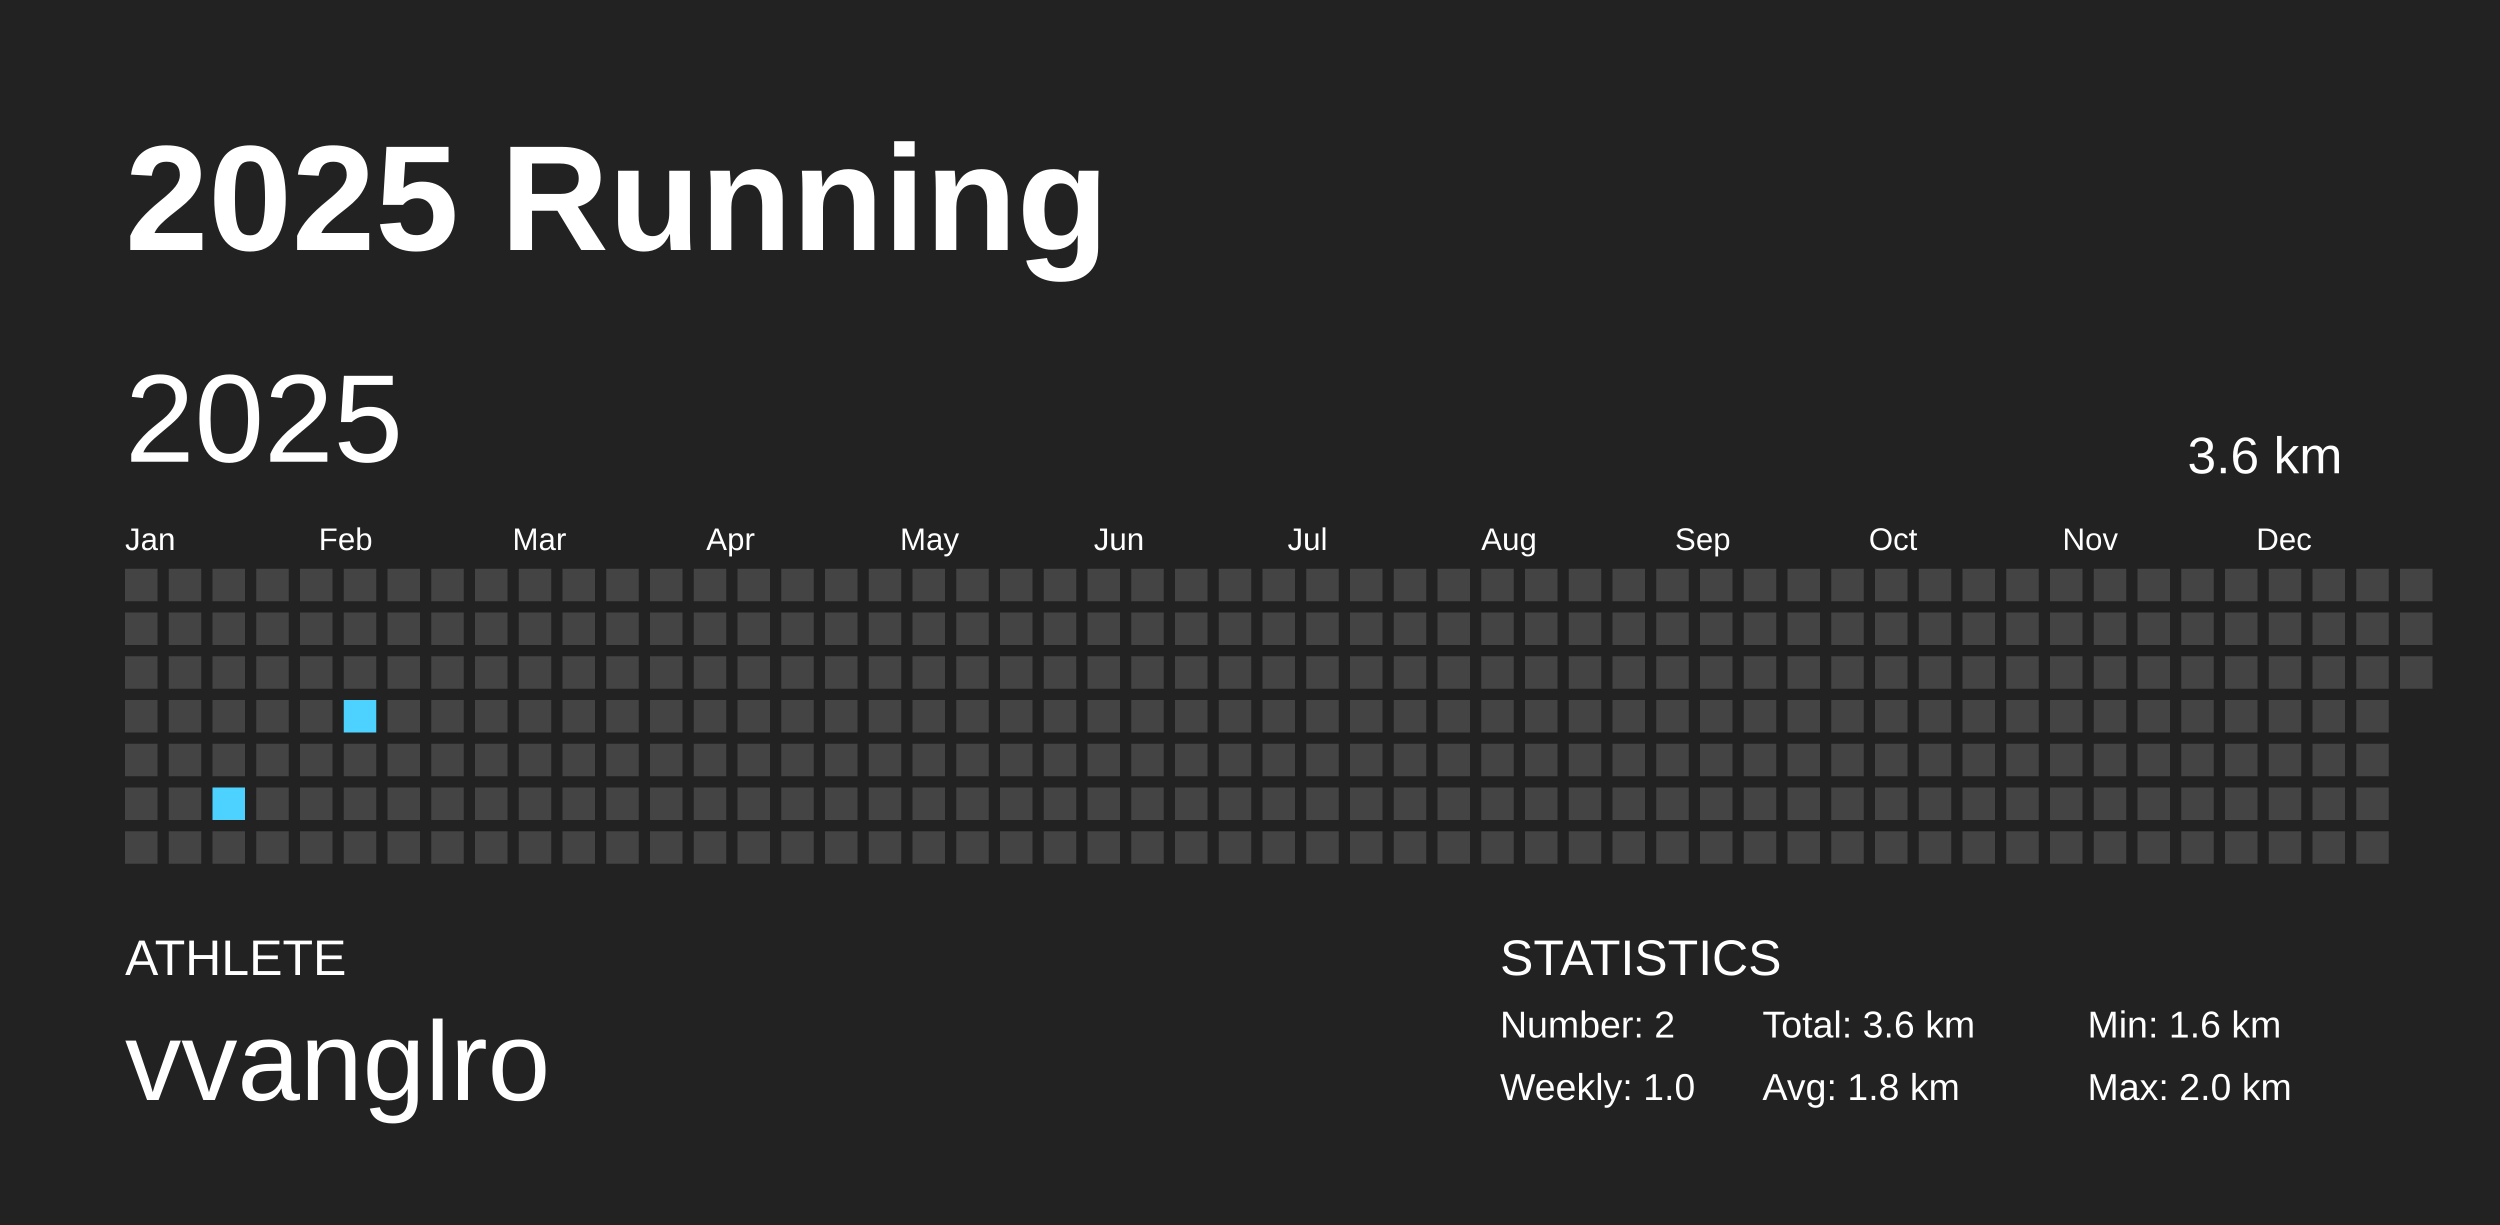
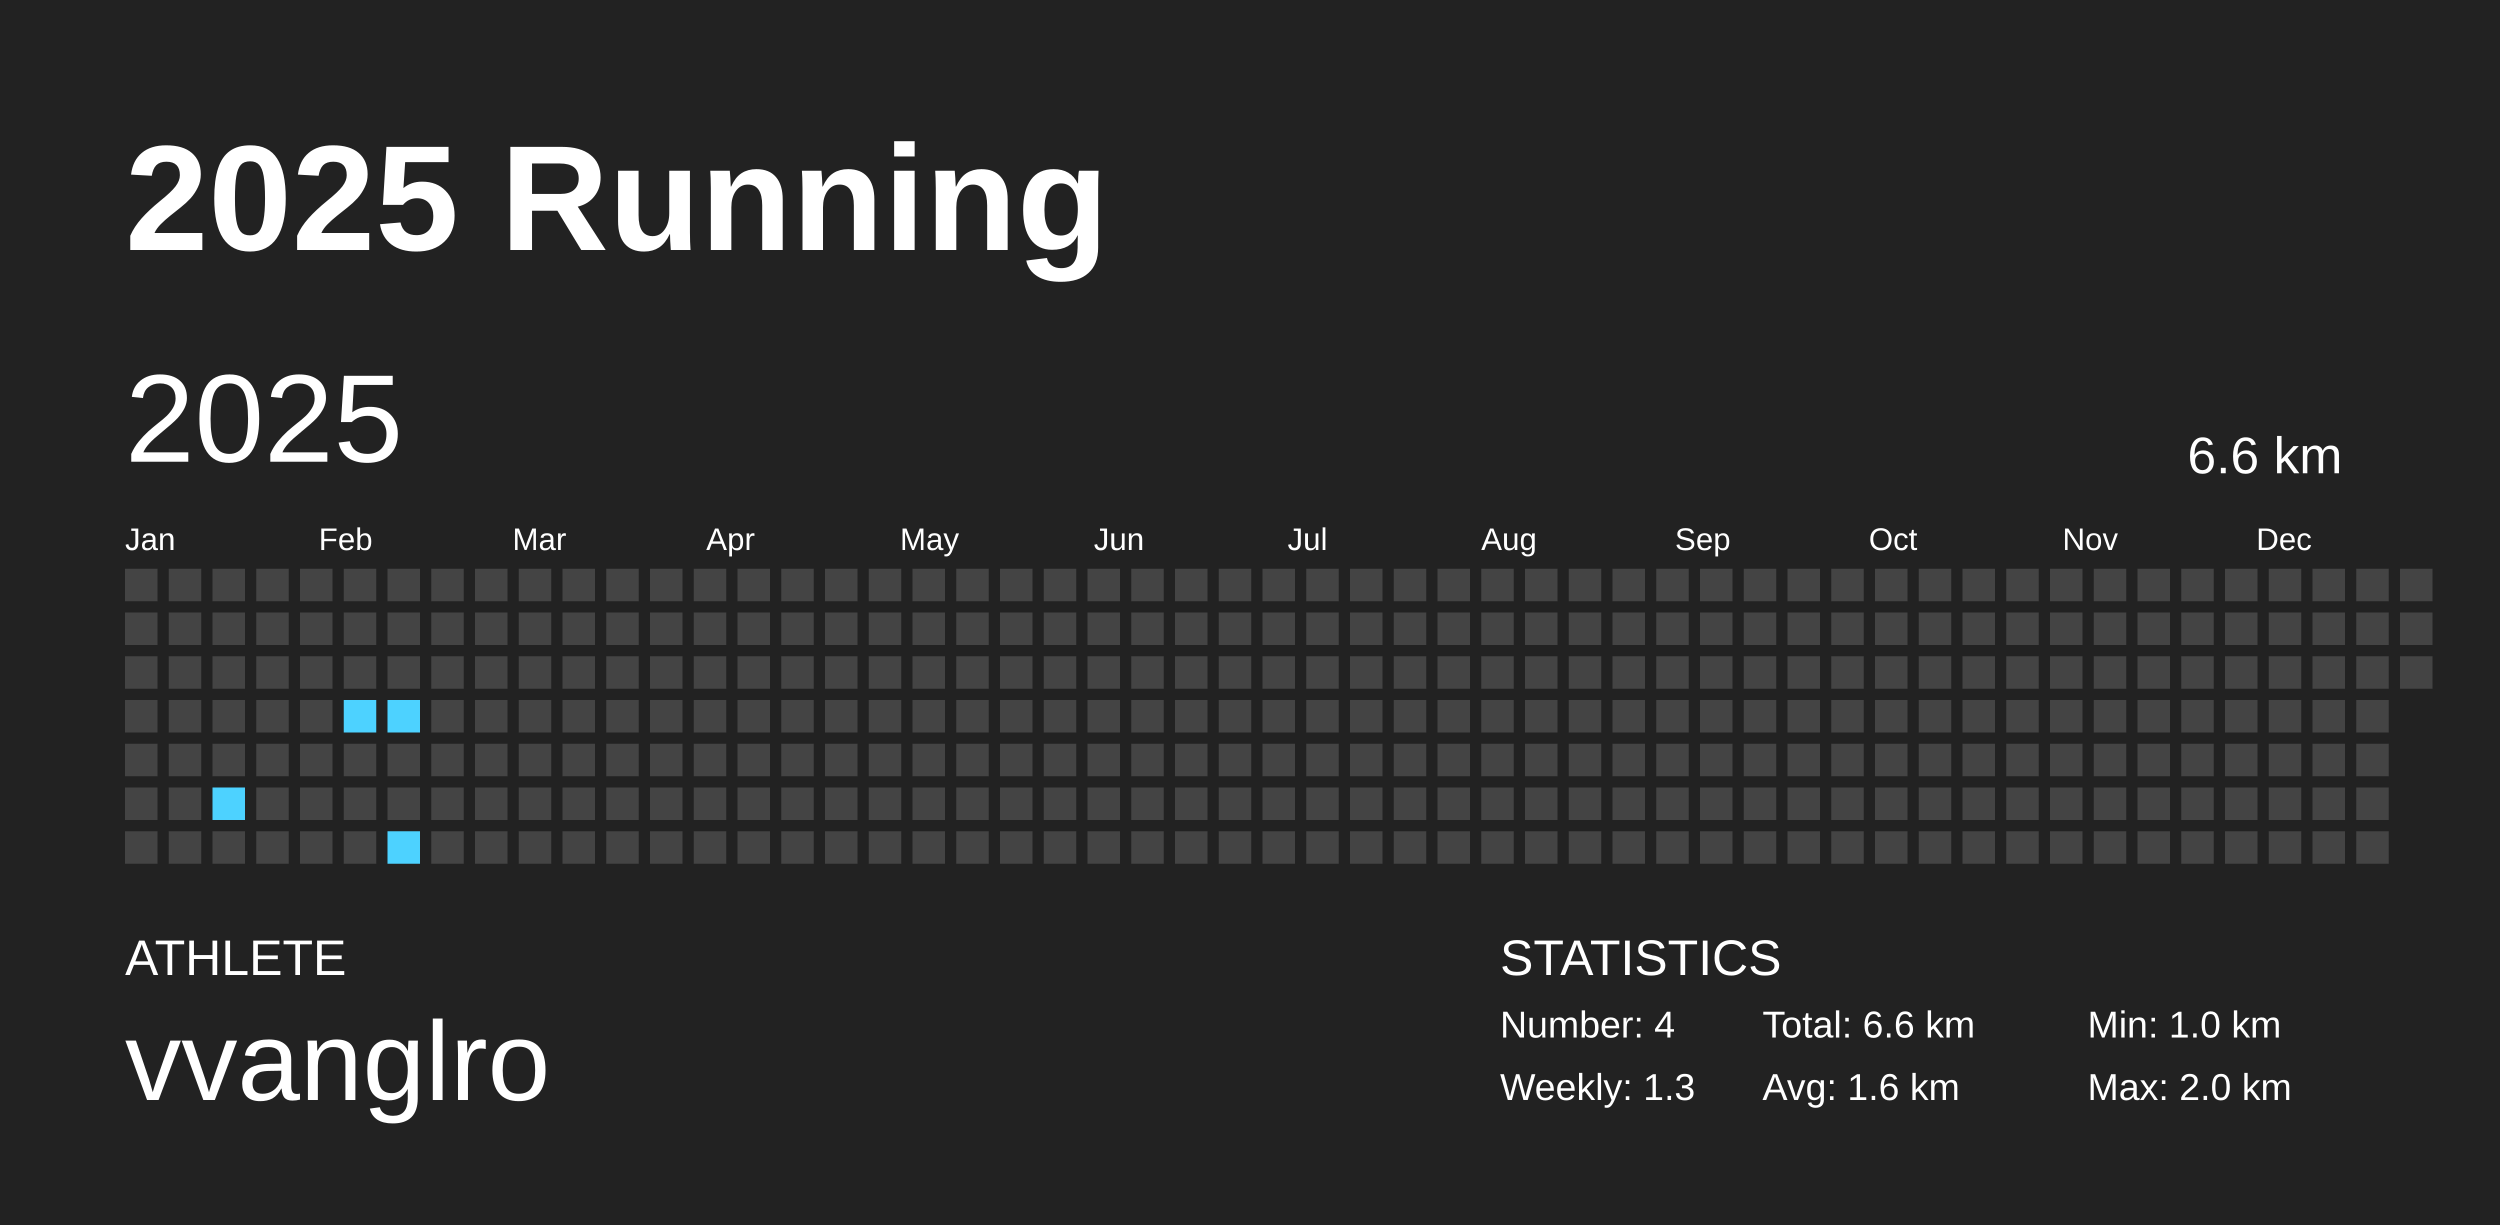
<svg xmlns="http://www.w3.org/2000/svg" baseProfile="full" height="98mm" version="1.1" viewBox="0,0,200,98" width="200mm">
  <defs />
  <rect fill="#222222" height="98" width="200" x="0" y="0" />
  <text fill="#FFFFFF" style="font-size:12px; font-family:Arial; font-weight:bold;" x="10" y="20">2025 Running</text>
  <text fill="#FFFFFF" style="font-size:4px; font-family:Arial" x="10" y="78">ATHLETE</text>
  <text fill="#FFFFFF" style="font-size:9px; font-family:Arial" x="10" y="88">vvanglro</text>
  <text fill="#FFFFFF" style="font-size:4px; font-family:Arial" x="120" y="78">STATISTICS</text>
-   <text fill="#FFFFFF" style="font-size:3px; font-family:Arial" x="120" y="83">Number: 2</text>
-   <text fill="#FFFFFF" style="font-size:3px; font-family:Arial" x="120" y="88">Weekly: 1.0</text>
-   <text fill="#FFFFFF" style="font-size:3px; font-family:Arial" x="141" y="83">Total: 3.6 km</text>
-   <text fill="#FFFFFF" style="font-size:3px; font-family:Arial" x="141" y="88">Avg: 1.8 km</text>
-   <text fill="#FFFFFF" style="font-size:3px; font-family:Arial" x="167" y="83">Min: 1.6 km</text>
+   <text fill="#FFFFFF" style="font-size:3px; font-family:Arial" x="120" y="83">Number: 4</text>
+   <text fill="#FFFFFF" style="font-size:3px; font-family:Arial" x="120" y="88">Weekly: 1.3</text>
+   <text fill="#FFFFFF" style="font-size:3px; font-family:Arial" x="141" y="83">Total: 6.6 km</text>
+   <text fill="#FFFFFF" style="font-size:3px; font-family:Arial" x="141" y="88">Avg: 1.6 km</text>
+   <text fill="#FFFFFF" style="font-size:3px; font-family:Arial" x="167" y="83">Min: 1.0 km</text>
  <text fill="#FFFFFF" style="font-size:3px; font-family:Arial" x="167" y="88">Max: 2.0 km</text>
  <text dominant-baseline="hanging" fill="#FFFFFF" style="font-size:10.0px; font-family:Arial;" x="10" y="30">2025</text>
-   <text dominant-baseline="hanging" fill="#FFFFFF" style="font-size:4.125px; font-family:Arial;" x="175" y="35">3.6 km</text>
+   <text dominant-baseline="hanging" fill="#FFFFFF" style="font-size:4.125px; font-family:Arial;" x="175" y="35">6.6 km</text>
  <text fill="#FFFFFF" style="font-size:2.5px; font-family:Arial" x="10.0" y="44">Jan</text>
  <text fill="#FFFFFF" style="font-size:2.5px; font-family:Arial" x="25.5" y="44">Feb</text>
  <text fill="#FFFFFF" style="font-size:2.5px; font-family:Arial" x="41.0" y="44">Mar</text>
  <text fill="#FFFFFF" style="font-size:2.5px; font-family:Arial" x="56.5" y="44">Apr</text>
  <text fill="#FFFFFF" style="font-size:2.5px; font-family:Arial" x="72.0" y="44">May</text>
  <text fill="#FFFFFF" style="font-size:2.5px; font-family:Arial" x="87.5" y="44">Jun</text>
  <text fill="#FFFFFF" style="font-size:2.5px; font-family:Arial" x="103.0" y="44">Jul</text>
  <text fill="#FFFFFF" style="font-size:2.5px; font-family:Arial" x="118.5" y="44">Aug</text>
  <text fill="#FFFFFF" style="font-size:2.5px; font-family:Arial" x="134.0" y="44">Sep</text>
  <text fill="#FFFFFF" style="font-size:2.5px; font-family:Arial" x="149.5" y="44">Oct</text>
  <text fill="#FFFFFF" style="font-size:2.5px; font-family:Arial" x="165.0" y="44">Nov</text>
  <text fill="#FFFFFF" style="font-size:2.5px; font-family:Arial" x="180.5" y="44">Dec</text>
  <rect fill="#444444" height="2.6" width="2.6" x="10.0" y="45.5" />
  <rect fill="#444444" height="2.6" width="2.6" x="10.0" y="49.0" />
  <rect fill="#444444" height="2.6" width="2.6" x="10.0" y="52.5" />
  <rect fill="#444444" height="2.6" width="2.6" x="10.0" y="56.0" />
  <rect fill="#444444" height="2.6" width="2.6" x="10.0" y="59.5" />
  <rect fill="#444444" height="2.6" width="2.6" x="10.0" y="63.0" />
  <rect fill="#444444" height="2.6" width="2.6" x="10.0" y="66.5" />
  <rect fill="#444444" height="2.6" width="2.6" x="13.5" y="45.5" />
  <rect fill="#444444" height="2.6" width="2.6" x="13.5" y="49.0" />
  <rect fill="#444444" height="2.6" width="2.6" x="13.5" y="52.5" />
  <rect fill="#444444" height="2.6" width="2.6" x="13.5" y="56.0" />
  <rect fill="#444444" height="2.6" width="2.6" x="13.5" y="59.5" />
  <rect fill="#444444" height="2.6" width="2.6" x="13.5" y="63.0" />
  <rect fill="#444444" height="2.6" width="2.6" x="13.5" y="66.5" />
  <rect fill="#444444" height="2.6" width="2.6" x="17.0" y="45.5" />
  <rect fill="#444444" height="2.6" width="2.6" x="17.0" y="49.0" />
  <rect fill="#444444" height="2.6" width="2.6" x="17.0" y="52.5" />
  <rect fill="#444444" height="2.6" width="2.6" x="17.0" y="56.0" />
  <rect fill="#444444" height="2.6" width="2.6" x="17.0" y="59.5" />
  <rect fill="#4dd2ff" height="2.6" width="2.6" x="17.0" y="63.0" />
  <rect fill="#444444" height="2.6" width="2.6" x="17.0" y="66.5" />
  <rect fill="#444444" height="2.6" width="2.6" x="20.5" y="45.5" />
  <rect fill="#444444" height="2.6" width="2.6" x="20.5" y="49.0" />
  <rect fill="#444444" height="2.6" width="2.6" x="20.5" y="52.5" />
  <rect fill="#444444" height="2.6" width="2.6" x="20.5" y="56.0" />
  <rect fill="#444444" height="2.6" width="2.6" x="20.5" y="59.5" />
  <rect fill="#444444" height="2.6" width="2.6" x="20.5" y="63.0" />
  <rect fill="#444444" height="2.6" width="2.6" x="20.5" y="66.5" />
  <rect fill="#444444" height="2.6" width="2.6" x="24.0" y="45.5" />
  <rect fill="#444444" height="2.6" width="2.6" x="24.0" y="49.0" />
  <rect fill="#444444" height="2.6" width="2.6" x="24.0" y="52.5" />
  <rect fill="#444444" height="2.6" width="2.6" x="24.0" y="56.0" />
  <rect fill="#444444" height="2.6" width="2.6" x="24.0" y="59.5" />
  <rect fill="#444444" height="2.6" width="2.6" x="24.0" y="63.0" />
  <rect fill="#444444" height="2.6" width="2.6" x="24.0" y="66.5" />
  <rect fill="#444444" height="2.6" width="2.6" x="27.5" y="45.5" />
  <rect fill="#444444" height="2.6" width="2.6" x="27.5" y="49.0" />
  <rect fill="#444444" height="2.6" width="2.6" x="27.5" y="52.5" />
  <rect fill="#4dd2ff" height="2.6" width="2.6" x="27.5" y="56.0" />
  <rect fill="#444444" height="2.6" width="2.6" x="27.5" y="59.5" />
  <rect fill="#444444" height="2.6" width="2.6" x="27.5" y="63.0" />
  <rect fill="#444444" height="2.6" width="2.6" x="27.5" y="66.5" />
  <rect fill="#444444" height="2.6" width="2.6" x="31.0" y="45.5" />
  <rect fill="#444444" height="2.6" width="2.6" x="31.0" y="49.0" />
  <rect fill="#444444" height="2.6" width="2.6" x="31.0" y="52.5" />
-   <rect fill="#444444" height="2.6" width="2.6" x="31.0" y="56.0" />
+   <rect fill="#4dd2ff" height="2.6" width="2.6" x="31.0" y="56.0" />
  <rect fill="#444444" height="2.6" width="2.6" x="31.0" y="59.5" />
  <rect fill="#444444" height="2.6" width="2.6" x="31.0" y="63.0" />
-   <rect fill="#444444" height="2.6" width="2.6" x="31.0" y="66.5" />
+   <rect fill="#4dd2ff" height="2.6" width="2.6" x="31.0" y="66.5" />
  <rect fill="#444444" height="2.6" width="2.6" x="34.5" y="45.5" />
  <rect fill="#444444" height="2.6" width="2.6" x="34.5" y="49.0" />
  <rect fill="#444444" height="2.6" width="2.6" x="34.5" y="52.5" />
  <rect fill="#444444" height="2.6" width="2.6" x="34.5" y="56.0" />
  <rect fill="#444444" height="2.6" width="2.6" x="34.5" y="59.5" />
  <rect fill="#444444" height="2.6" width="2.6" x="34.5" y="63.0" />
  <rect fill="#444444" height="2.6" width="2.6" x="34.5" y="66.5" />
  <rect fill="#444444" height="2.6" width="2.6" x="38.0" y="45.5" />
  <rect fill="#444444" height="2.6" width="2.6" x="38.0" y="49.0" />
  <rect fill="#444444" height="2.6" width="2.6" x="38.0" y="52.5" />
  <rect fill="#444444" height="2.6" width="2.6" x="38.0" y="56.0" />
  <rect fill="#444444" height="2.6" width="2.6" x="38.0" y="59.5" />
  <rect fill="#444444" height="2.6" width="2.6" x="38.0" y="63.0" />
  <rect fill="#444444" height="2.6" width="2.6" x="38.0" y="66.5" />
  <rect fill="#444444" height="2.6" width="2.6" x="41.5" y="45.5" />
  <rect fill="#444444" height="2.6" width="2.6" x="41.5" y="49.0" />
  <rect fill="#444444" height="2.6" width="2.6" x="41.5" y="52.5" />
  <rect fill="#444444" height="2.6" width="2.6" x="41.5" y="56.0" />
  <rect fill="#444444" height="2.6" width="2.6" x="41.5" y="59.5" />
  <rect fill="#444444" height="2.6" width="2.6" x="41.5" y="63.0" />
  <rect fill="#444444" height="2.6" width="2.6" x="41.5" y="66.5" />
  <rect fill="#444444" height="2.6" width="2.6" x="45.0" y="45.5" />
  <rect fill="#444444" height="2.6" width="2.6" x="45.0" y="49.0" />
  <rect fill="#444444" height="2.6" width="2.6" x="45.0" y="52.5" />
  <rect fill="#444444" height="2.6" width="2.6" x="45.0" y="56.0" />
  <rect fill="#444444" height="2.6" width="2.6" x="45.0" y="59.5" />
  <rect fill="#444444" height="2.6" width="2.6" x="45.0" y="63.0" />
  <rect fill="#444444" height="2.6" width="2.6" x="45.0" y="66.5" />
  <rect fill="#444444" height="2.6" width="2.6" x="48.5" y="45.5" />
  <rect fill="#444444" height="2.6" width="2.6" x="48.5" y="49.0" />
  <rect fill="#444444" height="2.6" width="2.6" x="48.5" y="52.5" />
  <rect fill="#444444" height="2.6" width="2.6" x="48.5" y="56.0" />
  <rect fill="#444444" height="2.6" width="2.6" x="48.5" y="59.5" />
  <rect fill="#444444" height="2.6" width="2.6" x="48.5" y="63.0" />
  <rect fill="#444444" height="2.6" width="2.6" x="48.5" y="66.5" />
  <rect fill="#444444" height="2.6" width="2.6" x="52.0" y="45.5" />
  <rect fill="#444444" height="2.6" width="2.6" x="52.0" y="49.0" />
  <rect fill="#444444" height="2.6" width="2.6" x="52.0" y="52.5" />
  <rect fill="#444444" height="2.6" width="2.6" x="52.0" y="56.0" />
  <rect fill="#444444" height="2.6" width="2.6" x="52.0" y="59.5" />
  <rect fill="#444444" height="2.6" width="2.6" x="52.0" y="63.0" />
  <rect fill="#444444" height="2.6" width="2.6" x="52.0" y="66.5" />
  <rect fill="#444444" height="2.6" width="2.6" x="55.5" y="45.5" />
  <rect fill="#444444" height="2.6" width="2.6" x="55.5" y="49.0" />
  <rect fill="#444444" height="2.6" width="2.6" x="55.5" y="52.5" />
  <rect fill="#444444" height="2.6" width="2.6" x="55.5" y="56.0" />
  <rect fill="#444444" height="2.6" width="2.6" x="55.5" y="59.5" />
  <rect fill="#444444" height="2.6" width="2.6" x="55.5" y="63.0" />
  <rect fill="#444444" height="2.6" width="2.6" x="55.5" y="66.5" />
  <rect fill="#444444" height="2.6" width="2.6" x="59.0" y="45.5" />
  <rect fill="#444444" height="2.6" width="2.6" x="59.0" y="49.0" />
  <rect fill="#444444" height="2.6" width="2.6" x="59.0" y="52.5" />
  <rect fill="#444444" height="2.6" width="2.6" x="59.0" y="56.0" />
  <rect fill="#444444" height="2.6" width="2.6" x="59.0" y="59.5" />
  <rect fill="#444444" height="2.6" width="2.6" x="59.0" y="63.0" />
  <rect fill="#444444" height="2.6" width="2.6" x="59.0" y="66.5" />
  <rect fill="#444444" height="2.6" width="2.6" x="62.5" y="45.5" />
  <rect fill="#444444" height="2.6" width="2.6" x="62.5" y="49.0" />
  <rect fill="#444444" height="2.6" width="2.6" x="62.5" y="52.5" />
  <rect fill="#444444" height="2.6" width="2.6" x="62.5" y="56.0" />
  <rect fill="#444444" height="2.6" width="2.6" x="62.5" y="59.5" />
  <rect fill="#444444" height="2.6" width="2.6" x="62.5" y="63.0" />
  <rect fill="#444444" height="2.6" width="2.6" x="62.5" y="66.5" />
  <rect fill="#444444" height="2.6" width="2.6" x="66.0" y="45.5" />
  <rect fill="#444444" height="2.6" width="2.6" x="66.0" y="49.0" />
  <rect fill="#444444" height="2.6" width="2.6" x="66.0" y="52.5" />
  <rect fill="#444444" height="2.6" width="2.6" x="66.0" y="56.0" />
  <rect fill="#444444" height="2.6" width="2.6" x="66.0" y="59.5" />
  <rect fill="#444444" height="2.6" width="2.6" x="66.0" y="63.0" />
  <rect fill="#444444" height="2.6" width="2.6" x="66.0" y="66.5" />
  <rect fill="#444444" height="2.6" width="2.6" x="69.5" y="45.5" />
  <rect fill="#444444" height="2.6" width="2.6" x="69.5" y="49.0" />
  <rect fill="#444444" height="2.6" width="2.6" x="69.5" y="52.5" />
  <rect fill="#444444" height="2.6" width="2.6" x="69.5" y="56.0" />
  <rect fill="#444444" height="2.6" width="2.6" x="69.5" y="59.5" />
  <rect fill="#444444" height="2.6" width="2.6" x="69.5" y="63.0" />
  <rect fill="#444444" height="2.6" width="2.6" x="69.5" y="66.5" />
  <rect fill="#444444" height="2.6" width="2.6" x="73.0" y="45.5" />
  <rect fill="#444444" height="2.6" width="2.6" x="73.0" y="49.0" />
  <rect fill="#444444" height="2.6" width="2.6" x="73.0" y="52.5" />
  <rect fill="#444444" height="2.6" width="2.6" x="73.0" y="56.0" />
  <rect fill="#444444" height="2.6" width="2.6" x="73.0" y="59.5" />
  <rect fill="#444444" height="2.6" width="2.6" x="73.0" y="63.0" />
  <rect fill="#444444" height="2.6" width="2.6" x="73.0" y="66.5" />
  <rect fill="#444444" height="2.6" width="2.6" x="76.5" y="45.5" />
  <rect fill="#444444" height="2.6" width="2.6" x="76.5" y="49.0" />
  <rect fill="#444444" height="2.6" width="2.6" x="76.5" y="52.5" />
  <rect fill="#444444" height="2.6" width="2.6" x="76.5" y="56.0" />
  <rect fill="#444444" height="2.6" width="2.6" x="76.5" y="59.5" />
  <rect fill="#444444" height="2.6" width="2.6" x="76.5" y="63.0" />
  <rect fill="#444444" height="2.6" width="2.6" x="76.5" y="66.5" />
  <rect fill="#444444" height="2.6" width="2.6" x="80.0" y="45.5" />
  <rect fill="#444444" height="2.6" width="2.6" x="80.0" y="49.0" />
  <rect fill="#444444" height="2.6" width="2.6" x="80.0" y="52.5" />
  <rect fill="#444444" height="2.6" width="2.6" x="80.0" y="56.0" />
  <rect fill="#444444" height="2.6" width="2.6" x="80.0" y="59.5" />
  <rect fill="#444444" height="2.6" width="2.6" x="80.0" y="63.0" />
  <rect fill="#444444" height="2.6" width="2.6" x="80.0" y="66.5" />
  <rect fill="#444444" height="2.6" width="2.6" x="83.5" y="45.5" />
  <rect fill="#444444" height="2.6" width="2.6" x="83.5" y="49.0" />
  <rect fill="#444444" height="2.6" width="2.6" x="83.5" y="52.5" />
  <rect fill="#444444" height="2.6" width="2.6" x="83.5" y="56.0" />
  <rect fill="#444444" height="2.6" width="2.6" x="83.5" y="59.5" />
  <rect fill="#444444" height="2.6" width="2.6" x="83.5" y="63.0" />
  <rect fill="#444444" height="2.6" width="2.6" x="83.5" y="66.5" />
  <rect fill="#444444" height="2.6" width="2.6" x="87.0" y="45.5" />
  <rect fill="#444444" height="2.6" width="2.6" x="87.0" y="49.0" />
  <rect fill="#444444" height="2.6" width="2.6" x="87.0" y="52.5" />
  <rect fill="#444444" height="2.6" width="2.6" x="87.0" y="56.0" />
  <rect fill="#444444" height="2.6" width="2.6" x="87.0" y="59.5" />
  <rect fill="#444444" height="2.6" width="2.6" x="87.0" y="63.0" />
  <rect fill="#444444" height="2.6" width="2.6" x="87.0" y="66.5" />
  <rect fill="#444444" height="2.6" width="2.6" x="90.5" y="45.5" />
  <rect fill="#444444" height="2.6" width="2.6" x="90.5" y="49.0" />
  <rect fill="#444444" height="2.6" width="2.6" x="90.5" y="52.5" />
  <rect fill="#444444" height="2.6" width="2.6" x="90.5" y="56.0" />
  <rect fill="#444444" height="2.6" width="2.6" x="90.5" y="59.5" />
  <rect fill="#444444" height="2.6" width="2.6" x="90.5" y="63.0" />
  <rect fill="#444444" height="2.6" width="2.6" x="90.5" y="66.5" />
  <rect fill="#444444" height="2.6" width="2.6" x="94.0" y="45.5" />
  <rect fill="#444444" height="2.6" width="2.6" x="94.0" y="49.0" />
  <rect fill="#444444" height="2.6" width="2.6" x="94.0" y="52.5" />
  <rect fill="#444444" height="2.6" width="2.6" x="94.0" y="56.0" />
  <rect fill="#444444" height="2.6" width="2.6" x="94.0" y="59.5" />
  <rect fill="#444444" height="2.6" width="2.6" x="94.0" y="63.0" />
  <rect fill="#444444" height="2.6" width="2.6" x="94.0" y="66.5" />
  <rect fill="#444444" height="2.6" width="2.6" x="97.5" y="45.5" />
  <rect fill="#444444" height="2.6" width="2.6" x="97.5" y="49.0" />
  <rect fill="#444444" height="2.6" width="2.6" x="97.5" y="52.5" />
  <rect fill="#444444" height="2.6" width="2.6" x="97.5" y="56.0" />
  <rect fill="#444444" height="2.6" width="2.6" x="97.5" y="59.5" />
  <rect fill="#444444" height="2.6" width="2.6" x="97.5" y="63.0" />
  <rect fill="#444444" height="2.6" width="2.6" x="97.5" y="66.5" />
  <rect fill="#444444" height="2.6" width="2.6" x="101.0" y="45.5" />
  <rect fill="#444444" height="2.6" width="2.6" x="101.0" y="49.0" />
  <rect fill="#444444" height="2.6" width="2.6" x="101.0" y="52.5" />
  <rect fill="#444444" height="2.6" width="2.6" x="101.0" y="56.0" />
  <rect fill="#444444" height="2.6" width="2.6" x="101.0" y="59.5" />
  <rect fill="#444444" height="2.6" width="2.6" x="101.0" y="63.0" />
  <rect fill="#444444" height="2.6" width="2.6" x="101.0" y="66.5" />
  <rect fill="#444444" height="2.6" width="2.6" x="104.5" y="45.5" />
  <rect fill="#444444" height="2.6" width="2.6" x="104.5" y="49.0" />
  <rect fill="#444444" height="2.6" width="2.6" x="104.5" y="52.5" />
  <rect fill="#444444" height="2.6" width="2.6" x="104.5" y="56.0" />
  <rect fill="#444444" height="2.6" width="2.6" x="104.5" y="59.5" />
  <rect fill="#444444" height="2.6" width="2.6" x="104.5" y="63.0" />
  <rect fill="#444444" height="2.6" width="2.6" x="104.5" y="66.5" />
  <rect fill="#444444" height="2.6" width="2.6" x="108.0" y="45.5" />
  <rect fill="#444444" height="2.6" width="2.6" x="108.0" y="49.0" />
  <rect fill="#444444" height="2.6" width="2.6" x="108.0" y="52.5" />
  <rect fill="#444444" height="2.6" width="2.6" x="108.0" y="56.0" />
  <rect fill="#444444" height="2.6" width="2.6" x="108.0" y="59.5" />
  <rect fill="#444444" height="2.6" width="2.6" x="108.0" y="63.0" />
  <rect fill="#444444" height="2.6" width="2.6" x="108.0" y="66.5" />
  <rect fill="#444444" height="2.6" width="2.6" x="111.5" y="45.5" />
  <rect fill="#444444" height="2.6" width="2.6" x="111.5" y="49.0" />
  <rect fill="#444444" height="2.6" width="2.6" x="111.5" y="52.5" />
  <rect fill="#444444" height="2.6" width="2.6" x="111.5" y="56.0" />
  <rect fill="#444444" height="2.6" width="2.6" x="111.5" y="59.5" />
  <rect fill="#444444" height="2.6" width="2.6" x="111.5" y="63.0" />
  <rect fill="#444444" height="2.6" width="2.6" x="111.5" y="66.5" />
  <rect fill="#444444" height="2.6" width="2.6" x="115.0" y="45.5" />
  <rect fill="#444444" height="2.6" width="2.6" x="115.0" y="49.0" />
  <rect fill="#444444" height="2.6" width="2.6" x="115.0" y="52.5" />
  <rect fill="#444444" height="2.6" width="2.6" x="115.0" y="56.0" />
  <rect fill="#444444" height="2.6" width="2.6" x="115.0" y="59.5" />
  <rect fill="#444444" height="2.6" width="2.6" x="115.0" y="63.0" />
  <rect fill="#444444" height="2.6" width="2.6" x="115.0" y="66.5" />
  <rect fill="#444444" height="2.6" width="2.6" x="118.5" y="45.5" />
  <rect fill="#444444" height="2.6" width="2.6" x="118.5" y="49.0" />
  <rect fill="#444444" height="2.6" width="2.6" x="118.5" y="52.5" />
  <rect fill="#444444" height="2.6" width="2.6" x="118.5" y="56.0" />
  <rect fill="#444444" height="2.6" width="2.6" x="118.5" y="59.5" />
  <rect fill="#444444" height="2.6" width="2.6" x="118.5" y="63.0" />
  <rect fill="#444444" height="2.6" width="2.6" x="118.5" y="66.5" />
  <rect fill="#444444" height="2.6" width="2.6" x="122.0" y="45.5" />
  <rect fill="#444444" height="2.6" width="2.6" x="122.0" y="49.0" />
  <rect fill="#444444" height="2.6" width="2.6" x="122.0" y="52.5" />
  <rect fill="#444444" height="2.6" width="2.6" x="122.0" y="56.0" />
  <rect fill="#444444" height="2.6" width="2.6" x="122.0" y="59.5" />
  <rect fill="#444444" height="2.6" width="2.6" x="122.0" y="63.0" />
  <rect fill="#444444" height="2.6" width="2.6" x="122.0" y="66.5" />
  <rect fill="#444444" height="2.6" width="2.6" x="125.5" y="45.5" />
  <rect fill="#444444" height="2.6" width="2.6" x="125.5" y="49.0" />
  <rect fill="#444444" height="2.6" width="2.6" x="125.5" y="52.5" />
  <rect fill="#444444" height="2.6" width="2.6" x="125.5" y="56.0" />
  <rect fill="#444444" height="2.6" width="2.6" x="125.5" y="59.5" />
  <rect fill="#444444" height="2.6" width="2.6" x="125.5" y="63.0" />
  <rect fill="#444444" height="2.6" width="2.6" x="125.5" y="66.5" />
  <rect fill="#444444" height="2.6" width="2.6" x="129.0" y="45.5" />
  <rect fill="#444444" height="2.6" width="2.6" x="129.0" y="49.0" />
  <rect fill="#444444" height="2.6" width="2.6" x="129.0" y="52.5" />
  <rect fill="#444444" height="2.6" width="2.6" x="129.0" y="56.0" />
  <rect fill="#444444" height="2.6" width="2.6" x="129.0" y="59.5" />
  <rect fill="#444444" height="2.6" width="2.6" x="129.0" y="63.0" />
  <rect fill="#444444" height="2.6" width="2.6" x="129.0" y="66.5" />
  <rect fill="#444444" height="2.6" width="2.6" x="132.5" y="45.5" />
  <rect fill="#444444" height="2.6" width="2.6" x="132.5" y="49.0" />
  <rect fill="#444444" height="2.6" width="2.6" x="132.5" y="52.5" />
  <rect fill="#444444" height="2.6" width="2.6" x="132.5" y="56.0" />
  <rect fill="#444444" height="2.6" width="2.6" x="132.5" y="59.5" />
  <rect fill="#444444" height="2.6" width="2.6" x="132.5" y="63.0" />
  <rect fill="#444444" height="2.6" width="2.6" x="132.5" y="66.5" />
  <rect fill="#444444" height="2.6" width="2.6" x="136.0" y="45.5" />
  <rect fill="#444444" height="2.6" width="2.6" x="136.0" y="49.0" />
  <rect fill="#444444" height="2.6" width="2.6" x="136.0" y="52.5" />
  <rect fill="#444444" height="2.6" width="2.6" x="136.0" y="56.0" />
  <rect fill="#444444" height="2.6" width="2.6" x="136.0" y="59.5" />
  <rect fill="#444444" height="2.6" width="2.6" x="136.0" y="63.0" />
  <rect fill="#444444" height="2.6" width="2.6" x="136.0" y="66.5" />
  <rect fill="#444444" height="2.6" width="2.6" x="139.5" y="45.5" />
  <rect fill="#444444" height="2.6" width="2.6" x="139.5" y="49.0" />
  <rect fill="#444444" height="2.6" width="2.6" x="139.5" y="52.5" />
  <rect fill="#444444" height="2.6" width="2.6" x="139.5" y="56.0" />
  <rect fill="#444444" height="2.6" width="2.6" x="139.5" y="59.5" />
  <rect fill="#444444" height="2.6" width="2.6" x="139.5" y="63.0" />
  <rect fill="#444444" height="2.6" width="2.6" x="139.5" y="66.5" />
  <rect fill="#444444" height="2.6" width="2.6" x="143.0" y="45.5" />
  <rect fill="#444444" height="2.6" width="2.6" x="143.0" y="49.0" />
  <rect fill="#444444" height="2.6" width="2.6" x="143.0" y="52.5" />
  <rect fill="#444444" height="2.6" width="2.6" x="143.0" y="56.0" />
  <rect fill="#444444" height="2.6" width="2.6" x="143.0" y="59.5" />
  <rect fill="#444444" height="2.6" width="2.6" x="143.0" y="63.0" />
  <rect fill="#444444" height="2.6" width="2.6" x="143.0" y="66.5" />
  <rect fill="#444444" height="2.6" width="2.6" x="146.5" y="45.5" />
  <rect fill="#444444" height="2.6" width="2.6" x="146.5" y="49.0" />
  <rect fill="#444444" height="2.6" width="2.6" x="146.5" y="52.5" />
  <rect fill="#444444" height="2.6" width="2.6" x="146.5" y="56.0" />
  <rect fill="#444444" height="2.6" width="2.6" x="146.5" y="59.5" />
  <rect fill="#444444" height="2.6" width="2.6" x="146.5" y="63.0" />
  <rect fill="#444444" height="2.6" width="2.6" x="146.5" y="66.5" />
  <rect fill="#444444" height="2.6" width="2.6" x="150.0" y="45.5" />
  <rect fill="#444444" height="2.6" width="2.6" x="150.0" y="49.0" />
  <rect fill="#444444" height="2.6" width="2.6" x="150.0" y="52.5" />
  <rect fill="#444444" height="2.6" width="2.6" x="150.0" y="56.0" />
  <rect fill="#444444" height="2.6" width="2.6" x="150.0" y="59.5" />
  <rect fill="#444444" height="2.6" width="2.6" x="150.0" y="63.0" />
  <rect fill="#444444" height="2.6" width="2.6" x="150.0" y="66.5" />
  <rect fill="#444444" height="2.6" width="2.6" x="153.5" y="45.5" />
  <rect fill="#444444" height="2.6" width="2.6" x="153.5" y="49.0" />
  <rect fill="#444444" height="2.6" width="2.6" x="153.5" y="52.5" />
  <rect fill="#444444" height="2.6" width="2.6" x="153.5" y="56.0" />
  <rect fill="#444444" height="2.6" width="2.6" x="153.5" y="59.5" />
  <rect fill="#444444" height="2.6" width="2.6" x="153.5" y="63.0" />
  <rect fill="#444444" height="2.6" width="2.6" x="153.5" y="66.5" />
  <rect fill="#444444" height="2.6" width="2.6" x="157.0" y="45.5" />
  <rect fill="#444444" height="2.6" width="2.6" x="157.0" y="49.0" />
  <rect fill="#444444" height="2.6" width="2.6" x="157.0" y="52.5" />
  <rect fill="#444444" height="2.6" width="2.6" x="157.0" y="56.0" />
  <rect fill="#444444" height="2.6" width="2.6" x="157.0" y="59.5" />
  <rect fill="#444444" height="2.6" width="2.6" x="157.0" y="63.0" />
  <rect fill="#444444" height="2.6" width="2.6" x="157.0" y="66.5" />
  <rect fill="#444444" height="2.6" width="2.6" x="160.5" y="45.5" />
  <rect fill="#444444" height="2.6" width="2.6" x="160.5" y="49.0" />
  <rect fill="#444444" height="2.6" width="2.6" x="160.5" y="52.5" />
  <rect fill="#444444" height="2.6" width="2.6" x="160.5" y="56.0" />
  <rect fill="#444444" height="2.6" width="2.6" x="160.5" y="59.5" />
  <rect fill="#444444" height="2.6" width="2.6" x="160.5" y="63.0" />
  <rect fill="#444444" height="2.6" width="2.6" x="160.5" y="66.5" />
  <rect fill="#444444" height="2.6" width="2.6" x="164.0" y="45.5" />
  <rect fill="#444444" height="2.6" width="2.6" x="164.0" y="49.0" />
  <rect fill="#444444" height="2.6" width="2.6" x="164.0" y="52.5" />
  <rect fill="#444444" height="2.6" width="2.6" x="164.0" y="56.0" />
  <rect fill="#444444" height="2.6" width="2.6" x="164.0" y="59.5" />
  <rect fill="#444444" height="2.6" width="2.6" x="164.0" y="63.0" />
  <rect fill="#444444" height="2.6" width="2.6" x="164.0" y="66.5" />
  <rect fill="#444444" height="2.6" width="2.6" x="167.5" y="45.5" />
  <rect fill="#444444" height="2.6" width="2.6" x="167.5" y="49.0" />
  <rect fill="#444444" height="2.6" width="2.6" x="167.5" y="52.5" />
  <rect fill="#444444" height="2.6" width="2.6" x="167.5" y="56.0" />
  <rect fill="#444444" height="2.6" width="2.6" x="167.5" y="59.5" />
  <rect fill="#444444" height="2.6" width="2.6" x="167.5" y="63.0" />
  <rect fill="#444444" height="2.6" width="2.6" x="167.5" y="66.5" />
  <rect fill="#444444" height="2.6" width="2.6" x="171.0" y="45.5" />
  <rect fill="#444444" height="2.6" width="2.6" x="171.0" y="49.0" />
  <rect fill="#444444" height="2.6" width="2.6" x="171.0" y="52.5" />
  <rect fill="#444444" height="2.6" width="2.6" x="171.0" y="56.0" />
  <rect fill="#444444" height="2.6" width="2.6" x="171.0" y="59.5" />
  <rect fill="#444444" height="2.6" width="2.6" x="171.0" y="63.0" />
  <rect fill="#444444" height="2.6" width="2.6" x="171.0" y="66.5" />
  <rect fill="#444444" height="2.6" width="2.6" x="174.5" y="45.5" />
  <rect fill="#444444" height="2.6" width="2.6" x="174.5" y="49.0" />
  <rect fill="#444444" height="2.6" width="2.6" x="174.5" y="52.5" />
  <rect fill="#444444" height="2.6" width="2.6" x="174.5" y="56.0" />
  <rect fill="#444444" height="2.6" width="2.6" x="174.5" y="59.5" />
  <rect fill="#444444" height="2.6" width="2.6" x="174.5" y="63.0" />
  <rect fill="#444444" height="2.6" width="2.6" x="174.5" y="66.5" />
  <rect fill="#444444" height="2.6" width="2.6" x="178.0" y="45.5" />
  <rect fill="#444444" height="2.6" width="2.6" x="178.0" y="49.0" />
  <rect fill="#444444" height="2.6" width="2.6" x="178.0" y="52.5" />
  <rect fill="#444444" height="2.6" width="2.6" x="178.0" y="56.0" />
  <rect fill="#444444" height="2.6" width="2.6" x="178.0" y="59.5" />
  <rect fill="#444444" height="2.6" width="2.6" x="178.0" y="63.0" />
  <rect fill="#444444" height="2.6" width="2.6" x="178.0" y="66.5" />
  <rect fill="#444444" height="2.6" width="2.6" x="181.5" y="45.5" />
  <rect fill="#444444" height="2.6" width="2.6" x="181.5" y="49.0" />
  <rect fill="#444444" height="2.6" width="2.6" x="181.5" y="52.5" />
  <rect fill="#444444" height="2.6" width="2.6" x="181.5" y="56.0" />
  <rect fill="#444444" height="2.6" width="2.6" x="181.5" y="59.5" />
  <rect fill="#444444" height="2.6" width="2.6" x="181.5" y="63.0" />
  <rect fill="#444444" height="2.6" width="2.6" x="181.5" y="66.5" />
  <rect fill="#444444" height="2.6" width="2.6" x="185.0" y="45.5" />
  <rect fill="#444444" height="2.6" width="2.6" x="185.0" y="49.0" />
  <rect fill="#444444" height="2.6" width="2.6" x="185.0" y="52.5" />
  <rect fill="#444444" height="2.6" width="2.6" x="185.0" y="56.0" />
  <rect fill="#444444" height="2.6" width="2.6" x="185.0" y="59.5" />
  <rect fill="#444444" height="2.6" width="2.6" x="185.0" y="63.0" />
  <rect fill="#444444" height="2.6" width="2.6" x="185.0" y="66.5" />
  <rect fill="#444444" height="2.6" width="2.6" x="188.5" y="45.5" />
  <rect fill="#444444" height="2.6" width="2.6" x="188.5" y="49.0" />
  <rect fill="#444444" height="2.6" width="2.6" x="188.5" y="52.5" />
  <rect fill="#444444" height="2.6" width="2.6" x="188.5" y="56.0" />
  <rect fill="#444444" height="2.6" width="2.6" x="188.5" y="59.5" />
  <rect fill="#444444" height="2.6" width="2.6" x="188.5" y="63.0" />
  <rect fill="#444444" height="2.6" width="2.6" x="188.5" y="66.5" />
  <rect fill="#444444" height="2.6" width="2.6" x="192.0" y="45.5" />
  <rect fill="#444444" height="2.6" width="2.6" x="192.0" y="49.0" />
  <rect fill="#444444" height="2.6" width="2.6" x="192.0" y="52.5" />
</svg>
